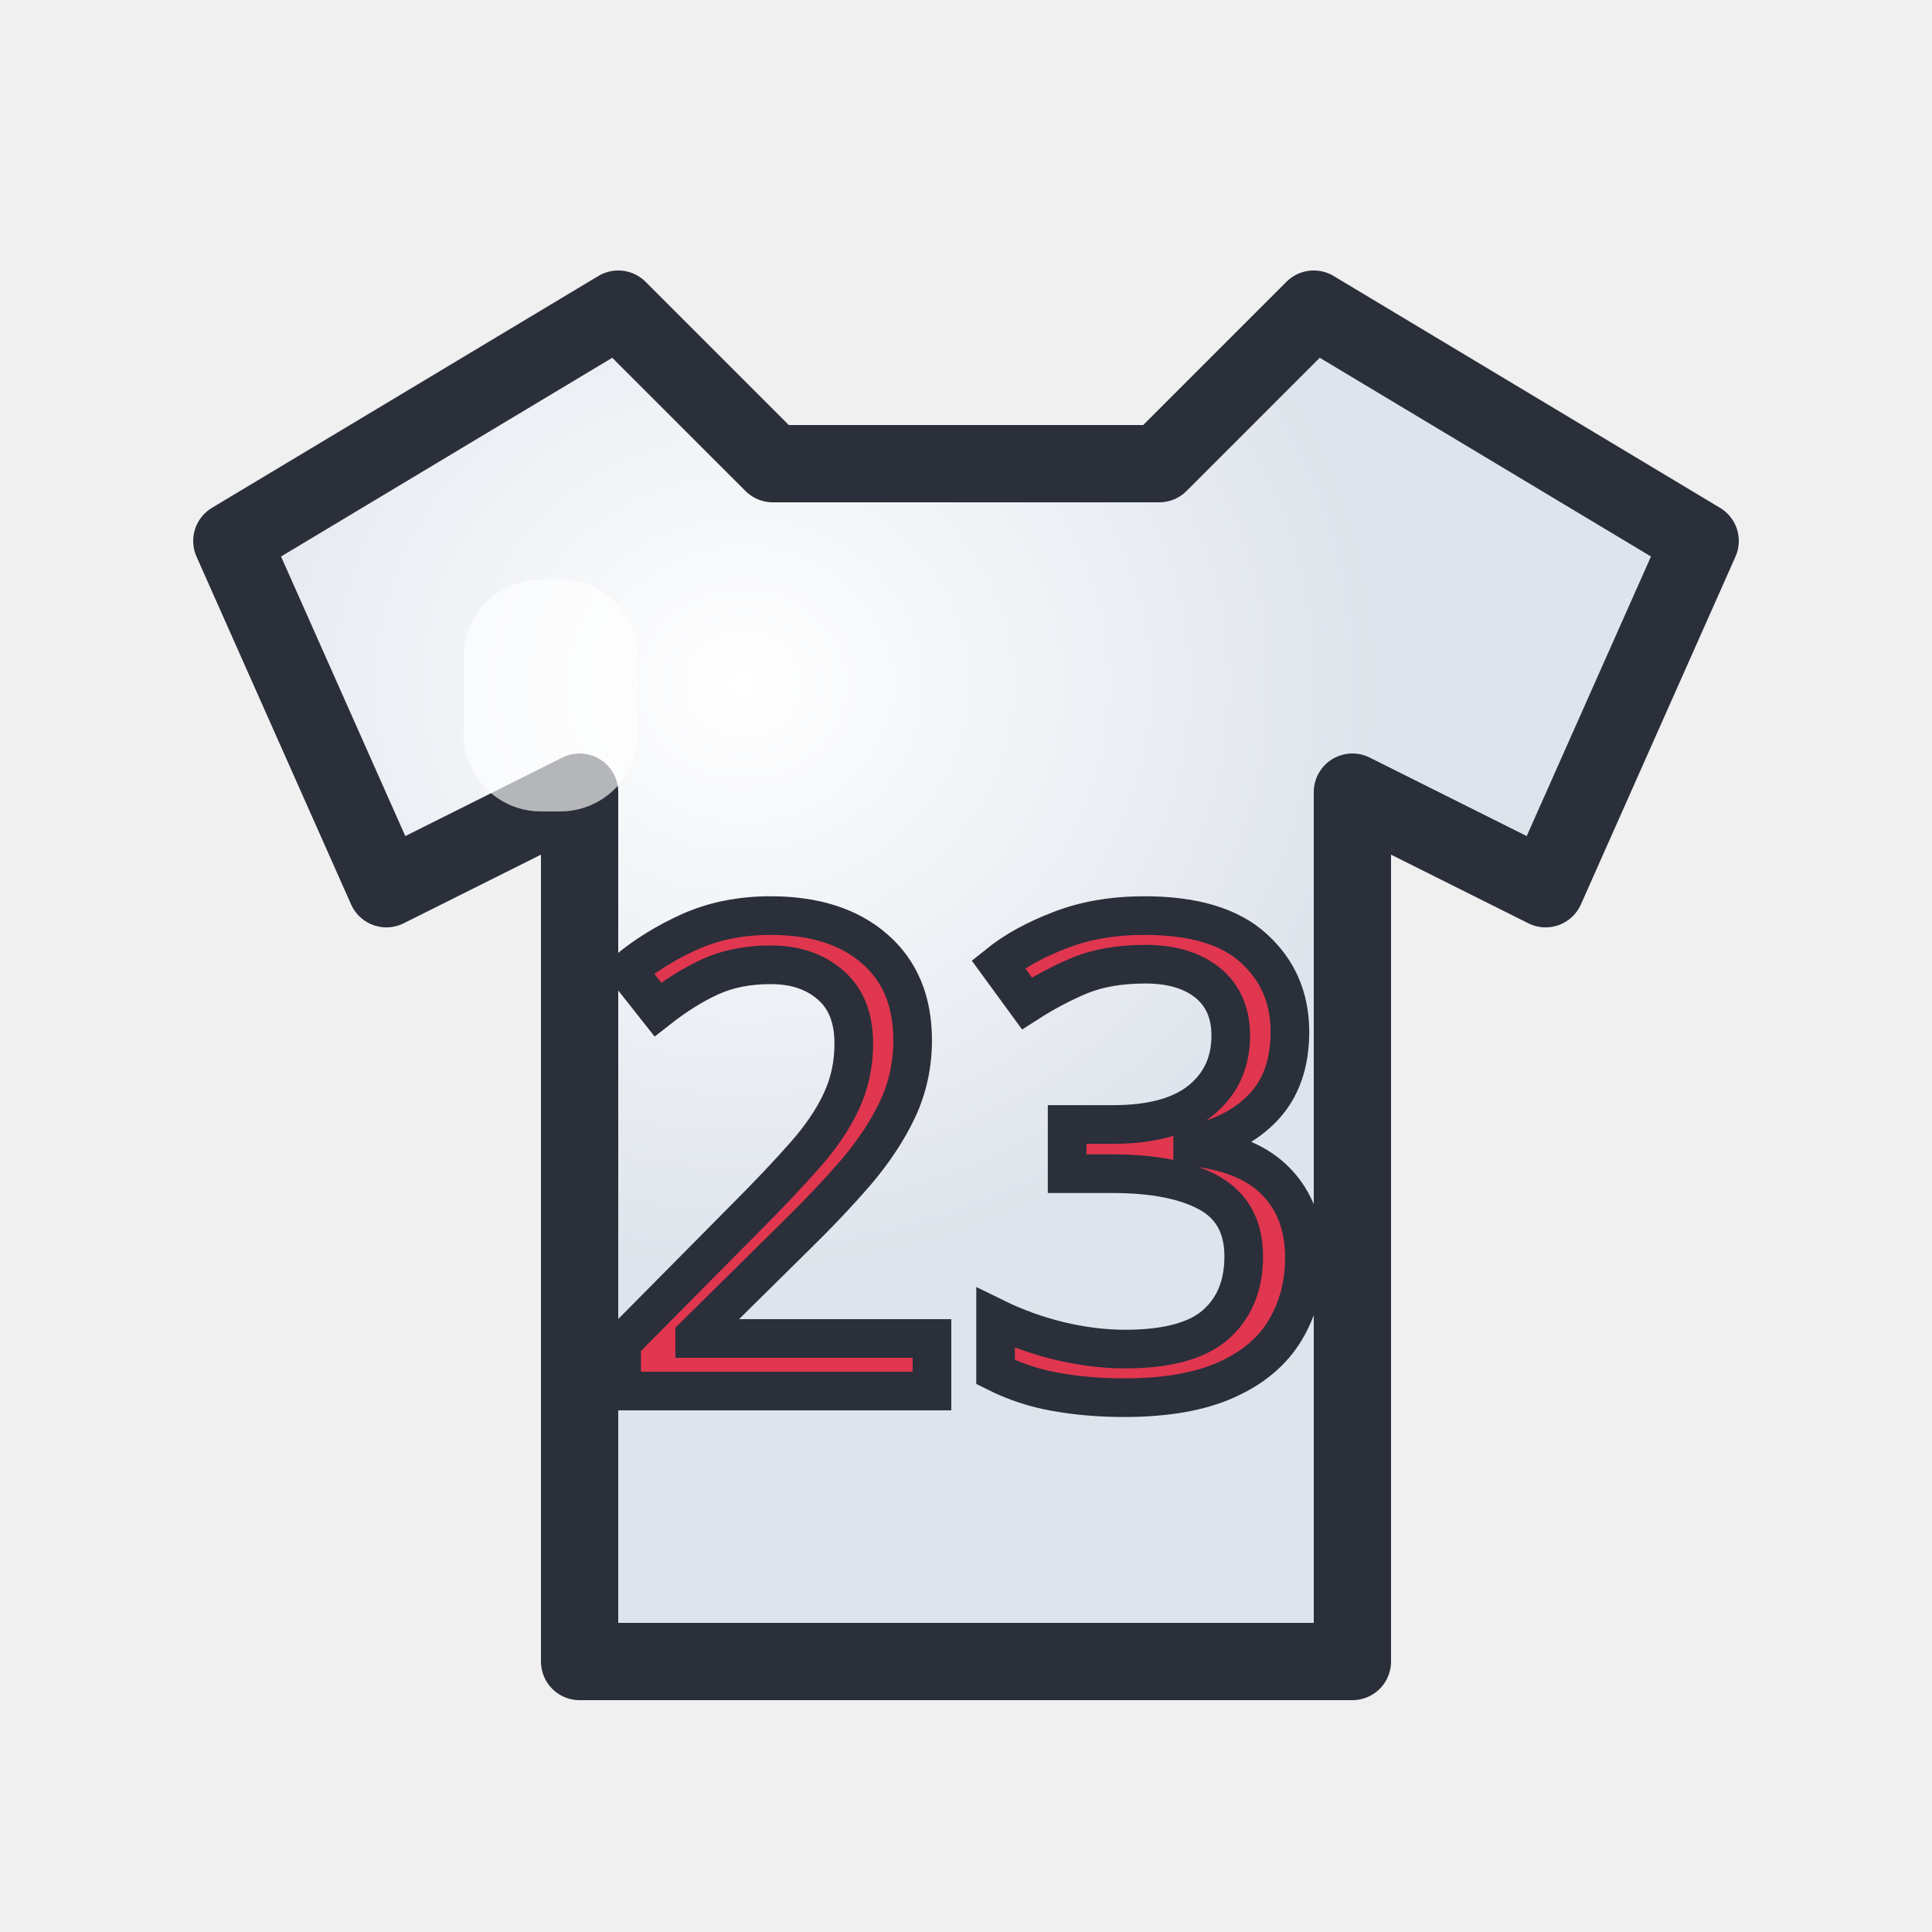
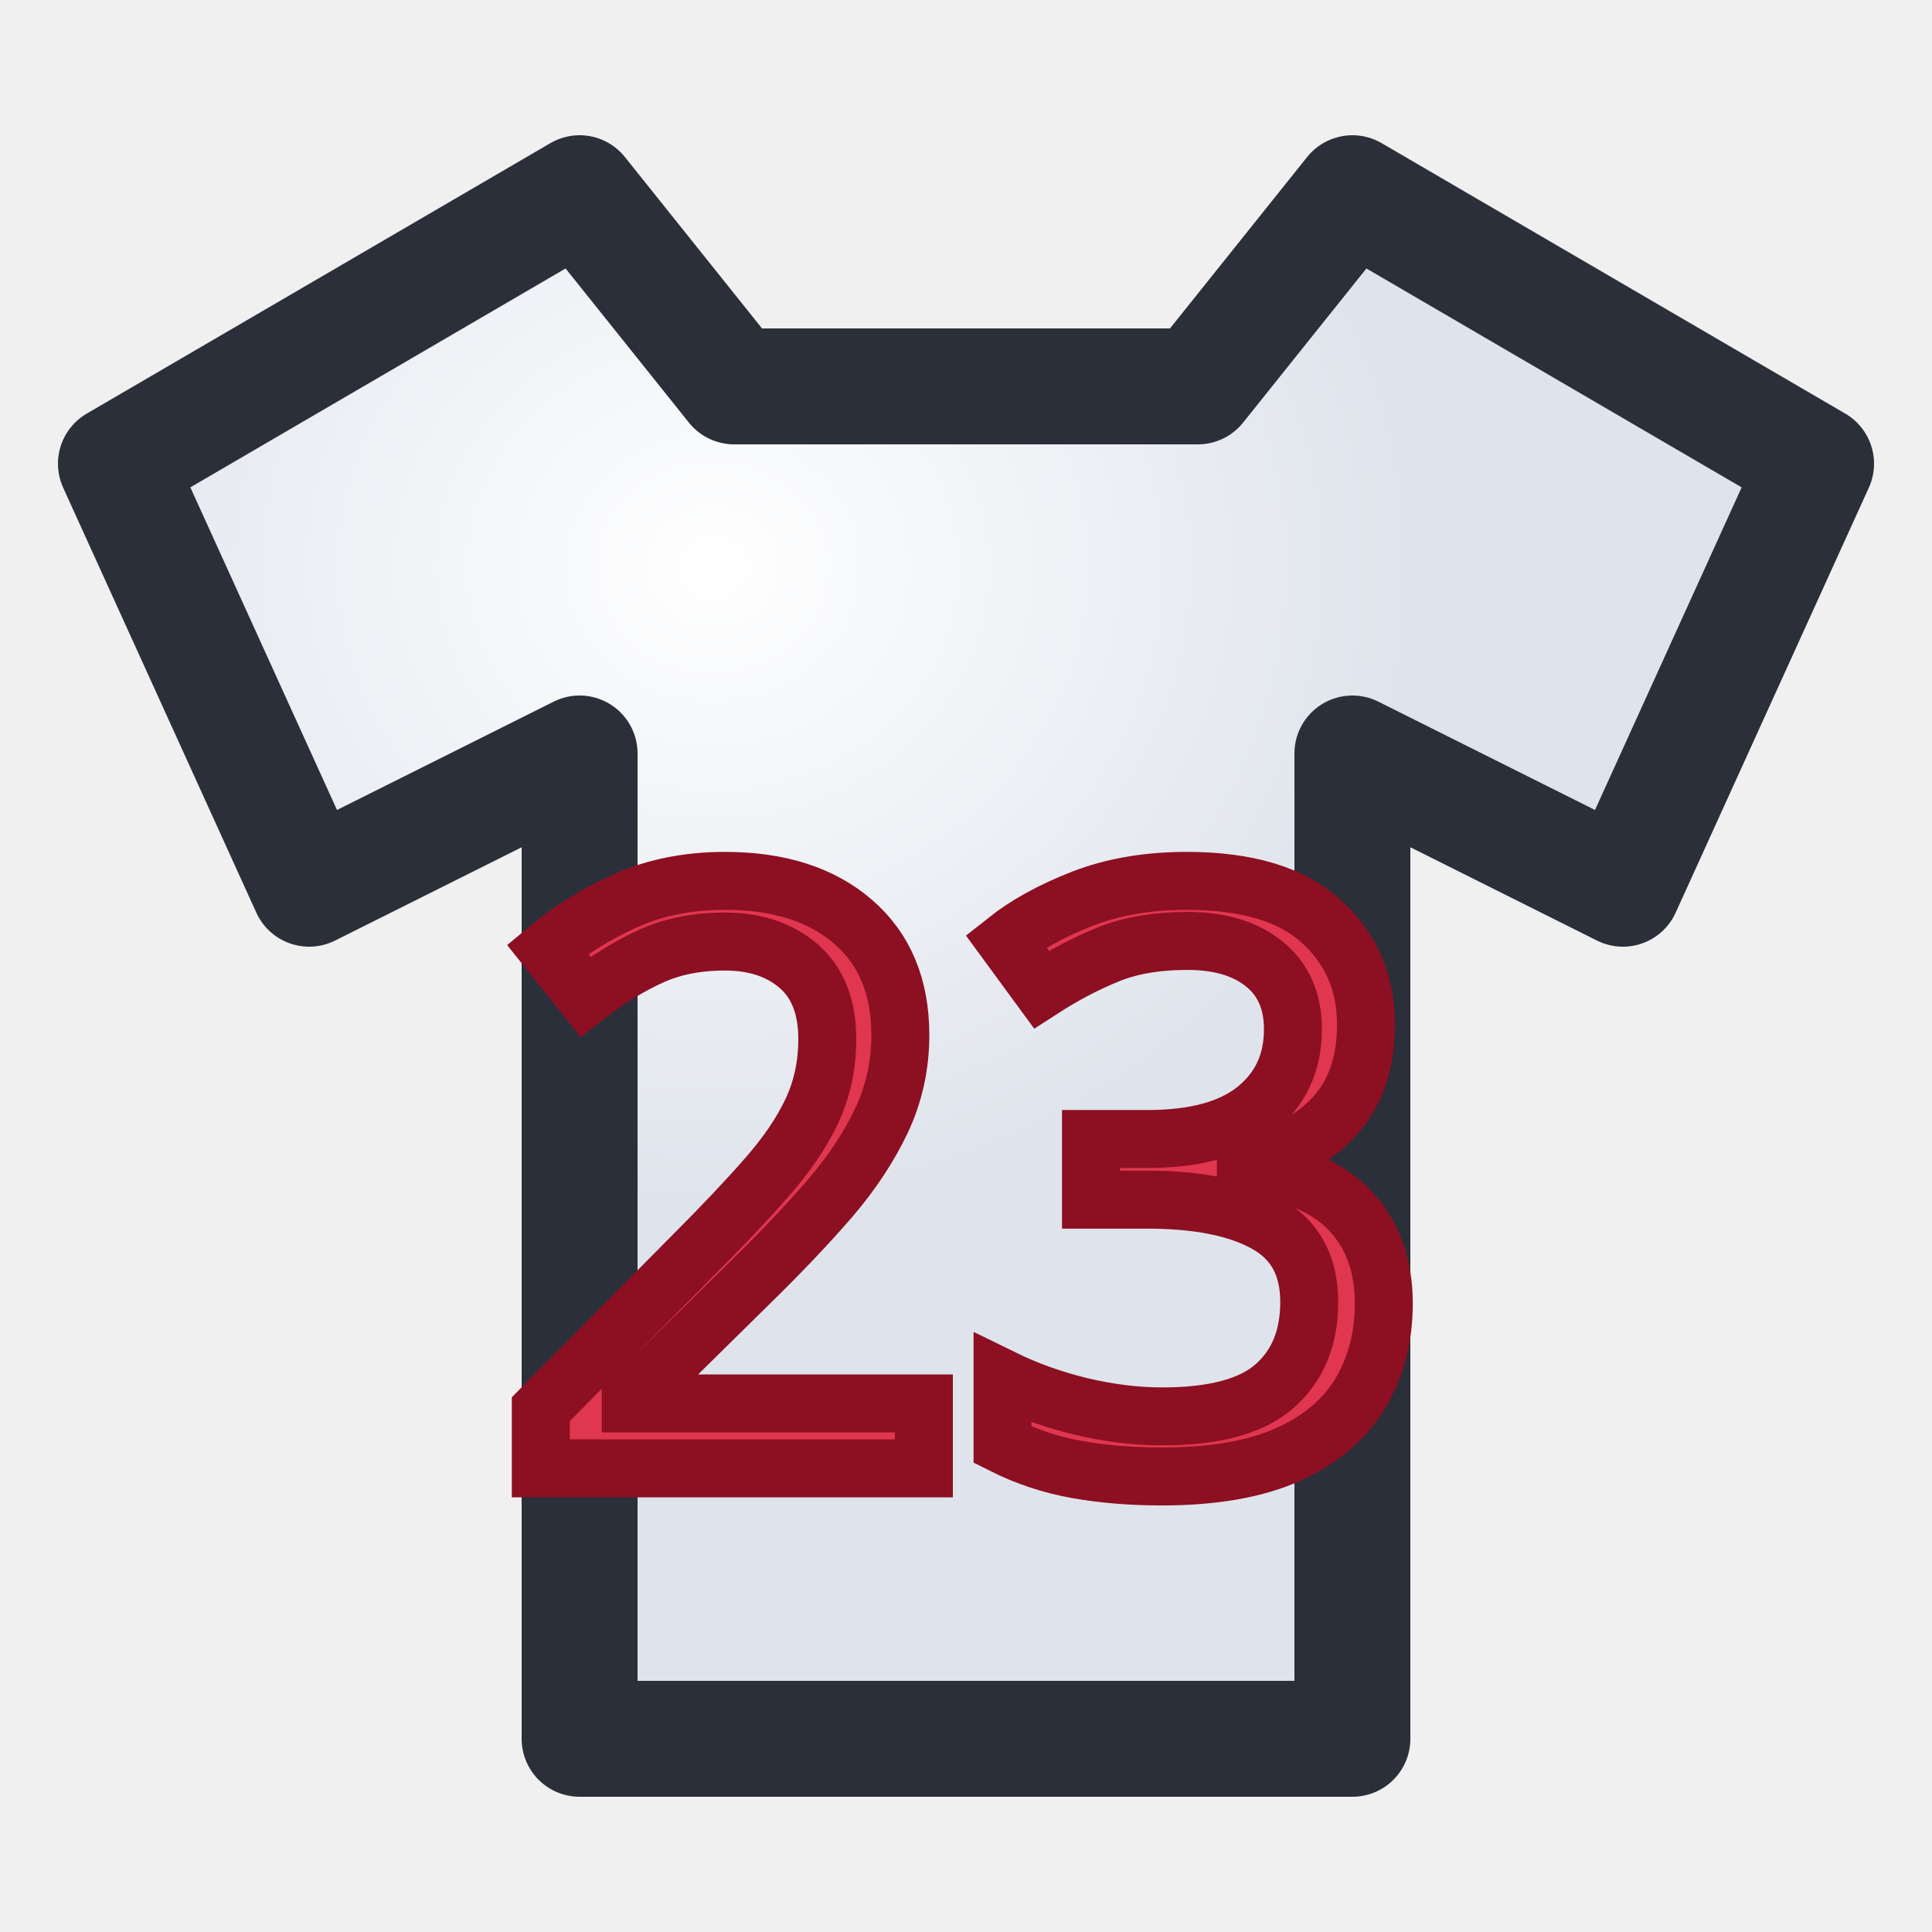
<svg xmlns="http://www.w3.org/2000/svg" viewBox="0 0 100 100" width="100" height="100">
  <defs>
-     <radialGradient id="g" cx="35%" cy="28%" r="78%">
-       <stop offset="0%" stop-color="#fff" />
+     <radialGradient id="g" cx="35%" cy="24%" r="76%">
+       <stop offset="0%" stop-color="#ffffff" />
      <stop offset="55%" stop-color="#dfe4ec" />
      <stop offset="100%" stop-color="#dfe4ec" />
    </radialGradient>
  </defs>
-   <path d="M32 16l-20 12 8 18 10-5v45h40V41l10 5 8-18-20-12-8 8h-20z" fill="url(#g)" stroke="#2a2f3a" stroke-width="4" stroke-linejoin="round" />
-   <text x="50" y="72" font-family="Impact, 'Arial Black', sans-serif" font-size="34" text-anchor="middle" fill="#e0364f" stroke="#2a2f3a" stroke-width="2">23</text>
-   <rect x="24" y="30" width="9" height="12" rx="4" fill="#fff" opacity=".65" />
+   <path d="M30 10L6 24l10 22 14-7v51h40V39l14 7 10-22-24-14-8 10H38z" fill="url(#g)" stroke="#2a2f3a" stroke-width="6" stroke-linejoin="round" />
+   <text x="50" y="76" font-family="Impact, 'Arial Black', sans-serif" font-size="42" text-anchor="middle" fill="#e0364f" stroke="#8d0f22" stroke-width="3">23</text>
</svg>
